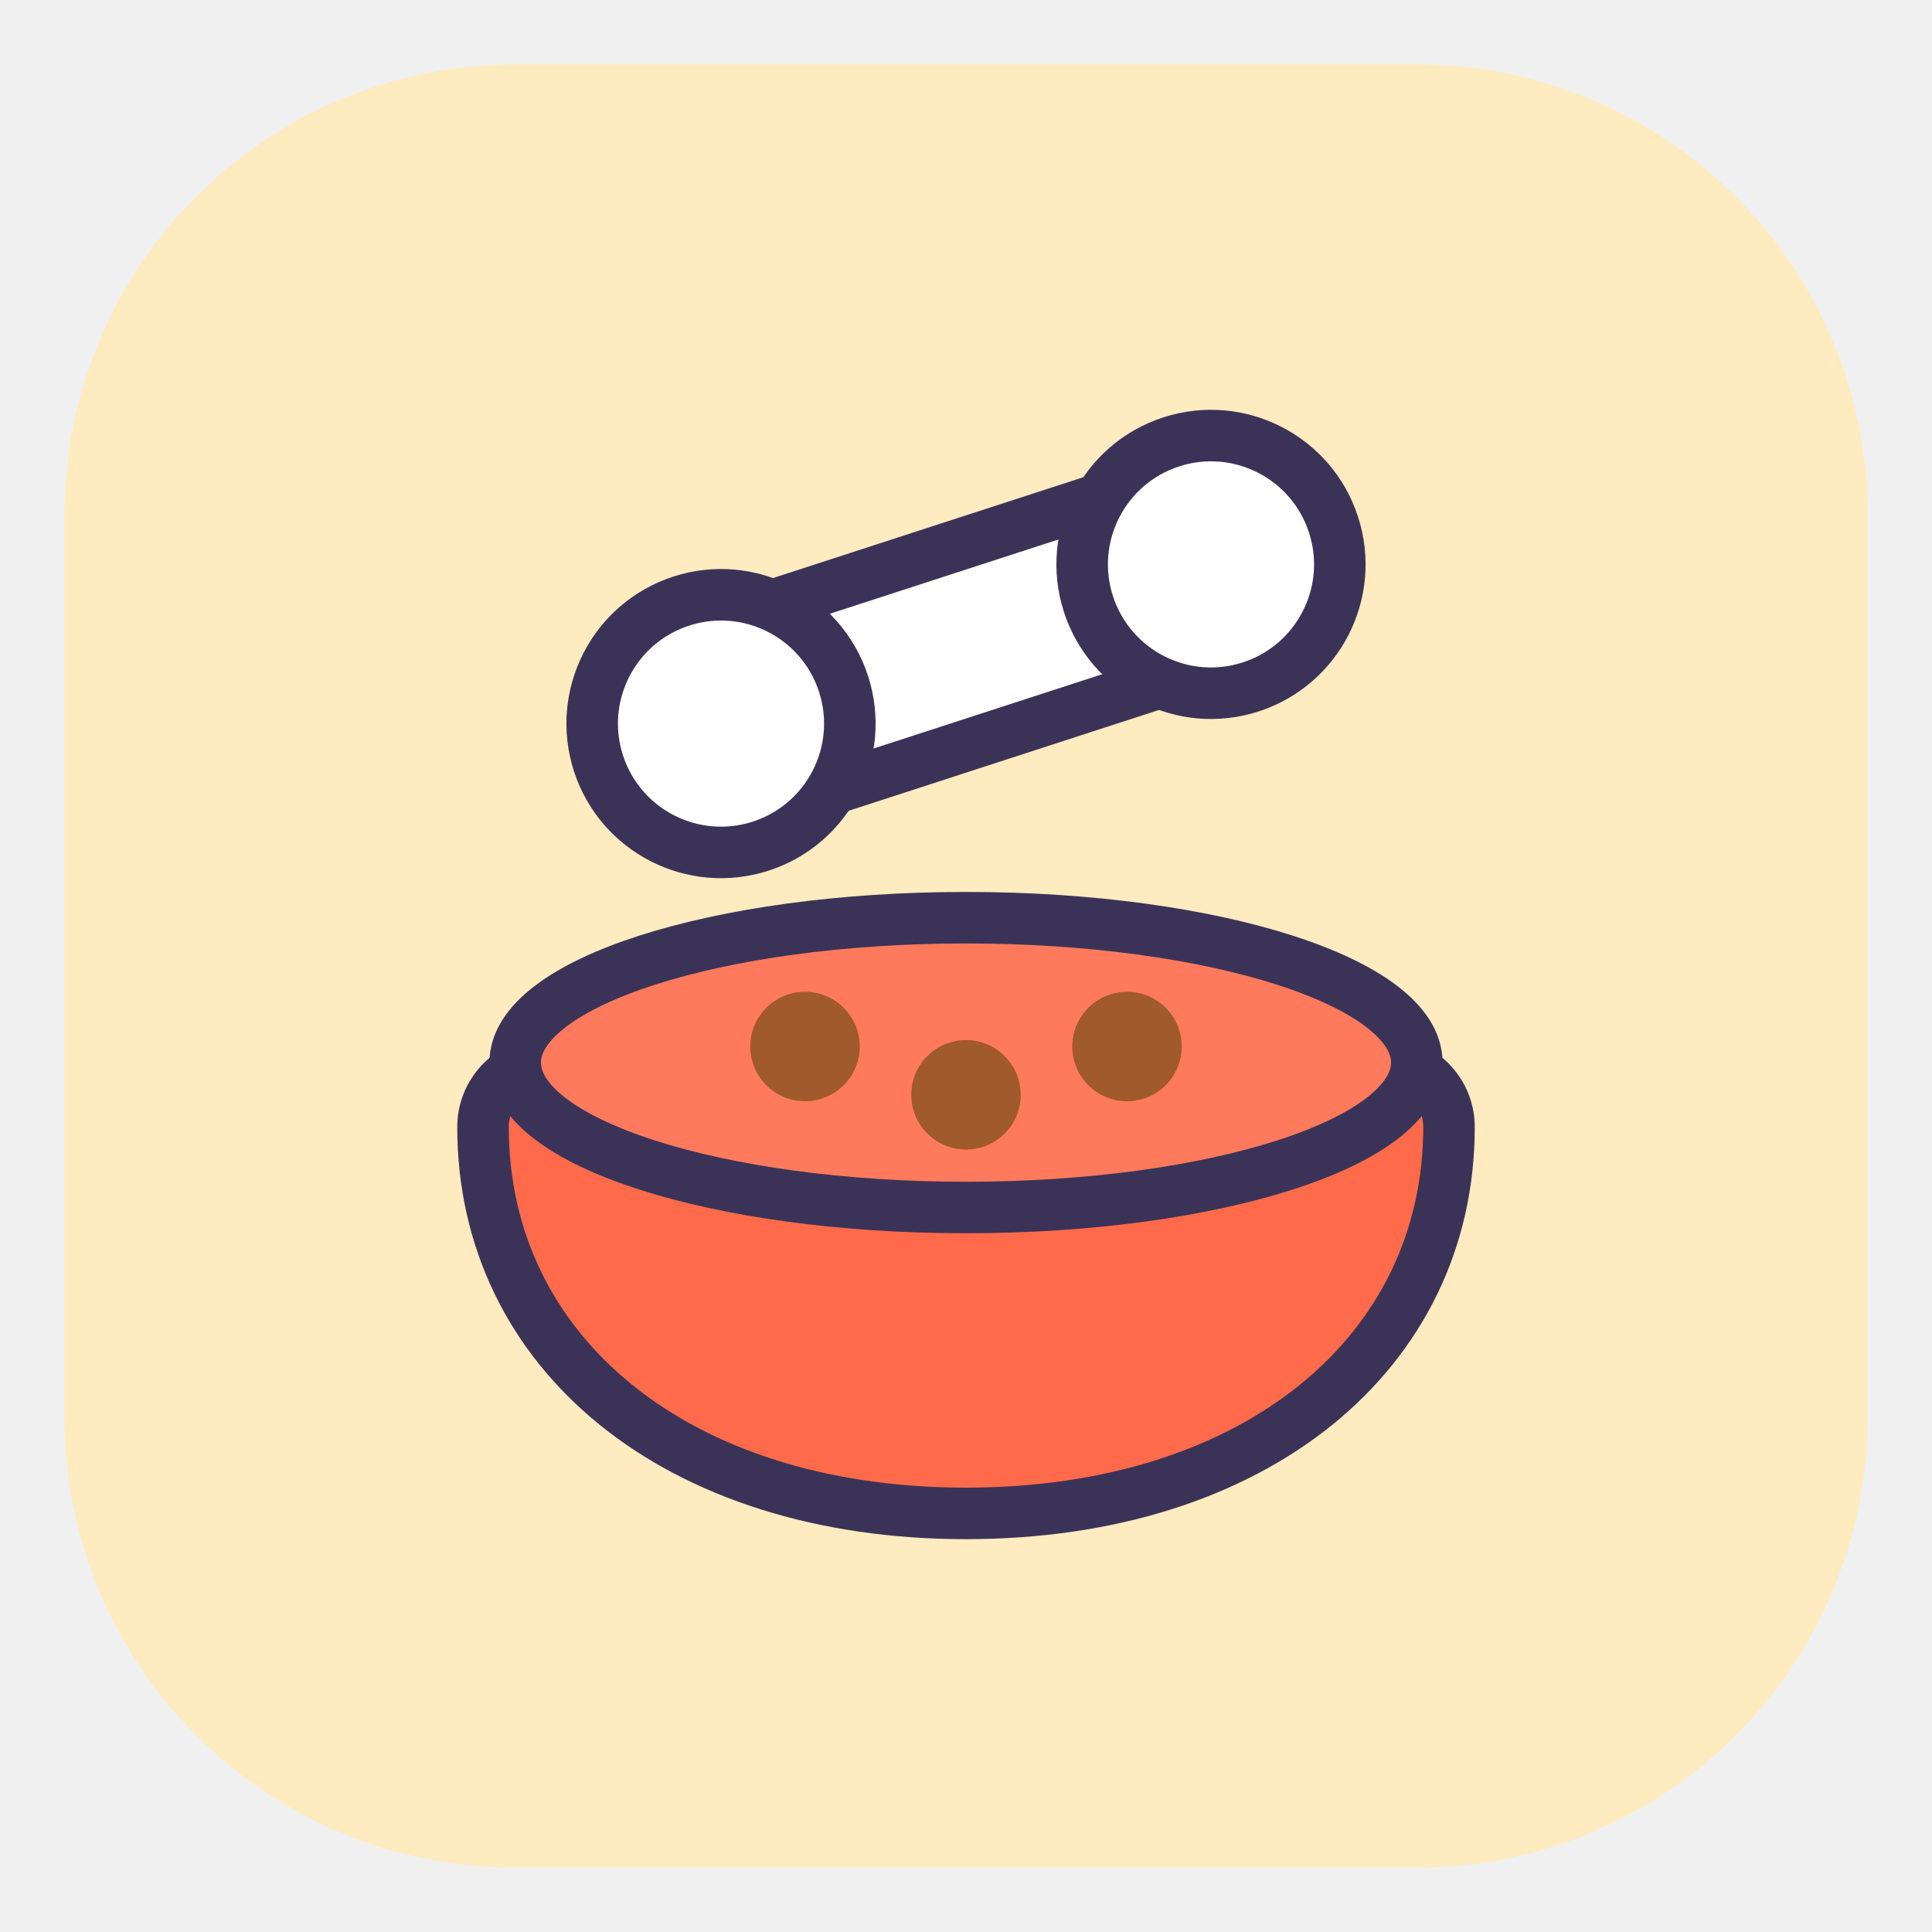
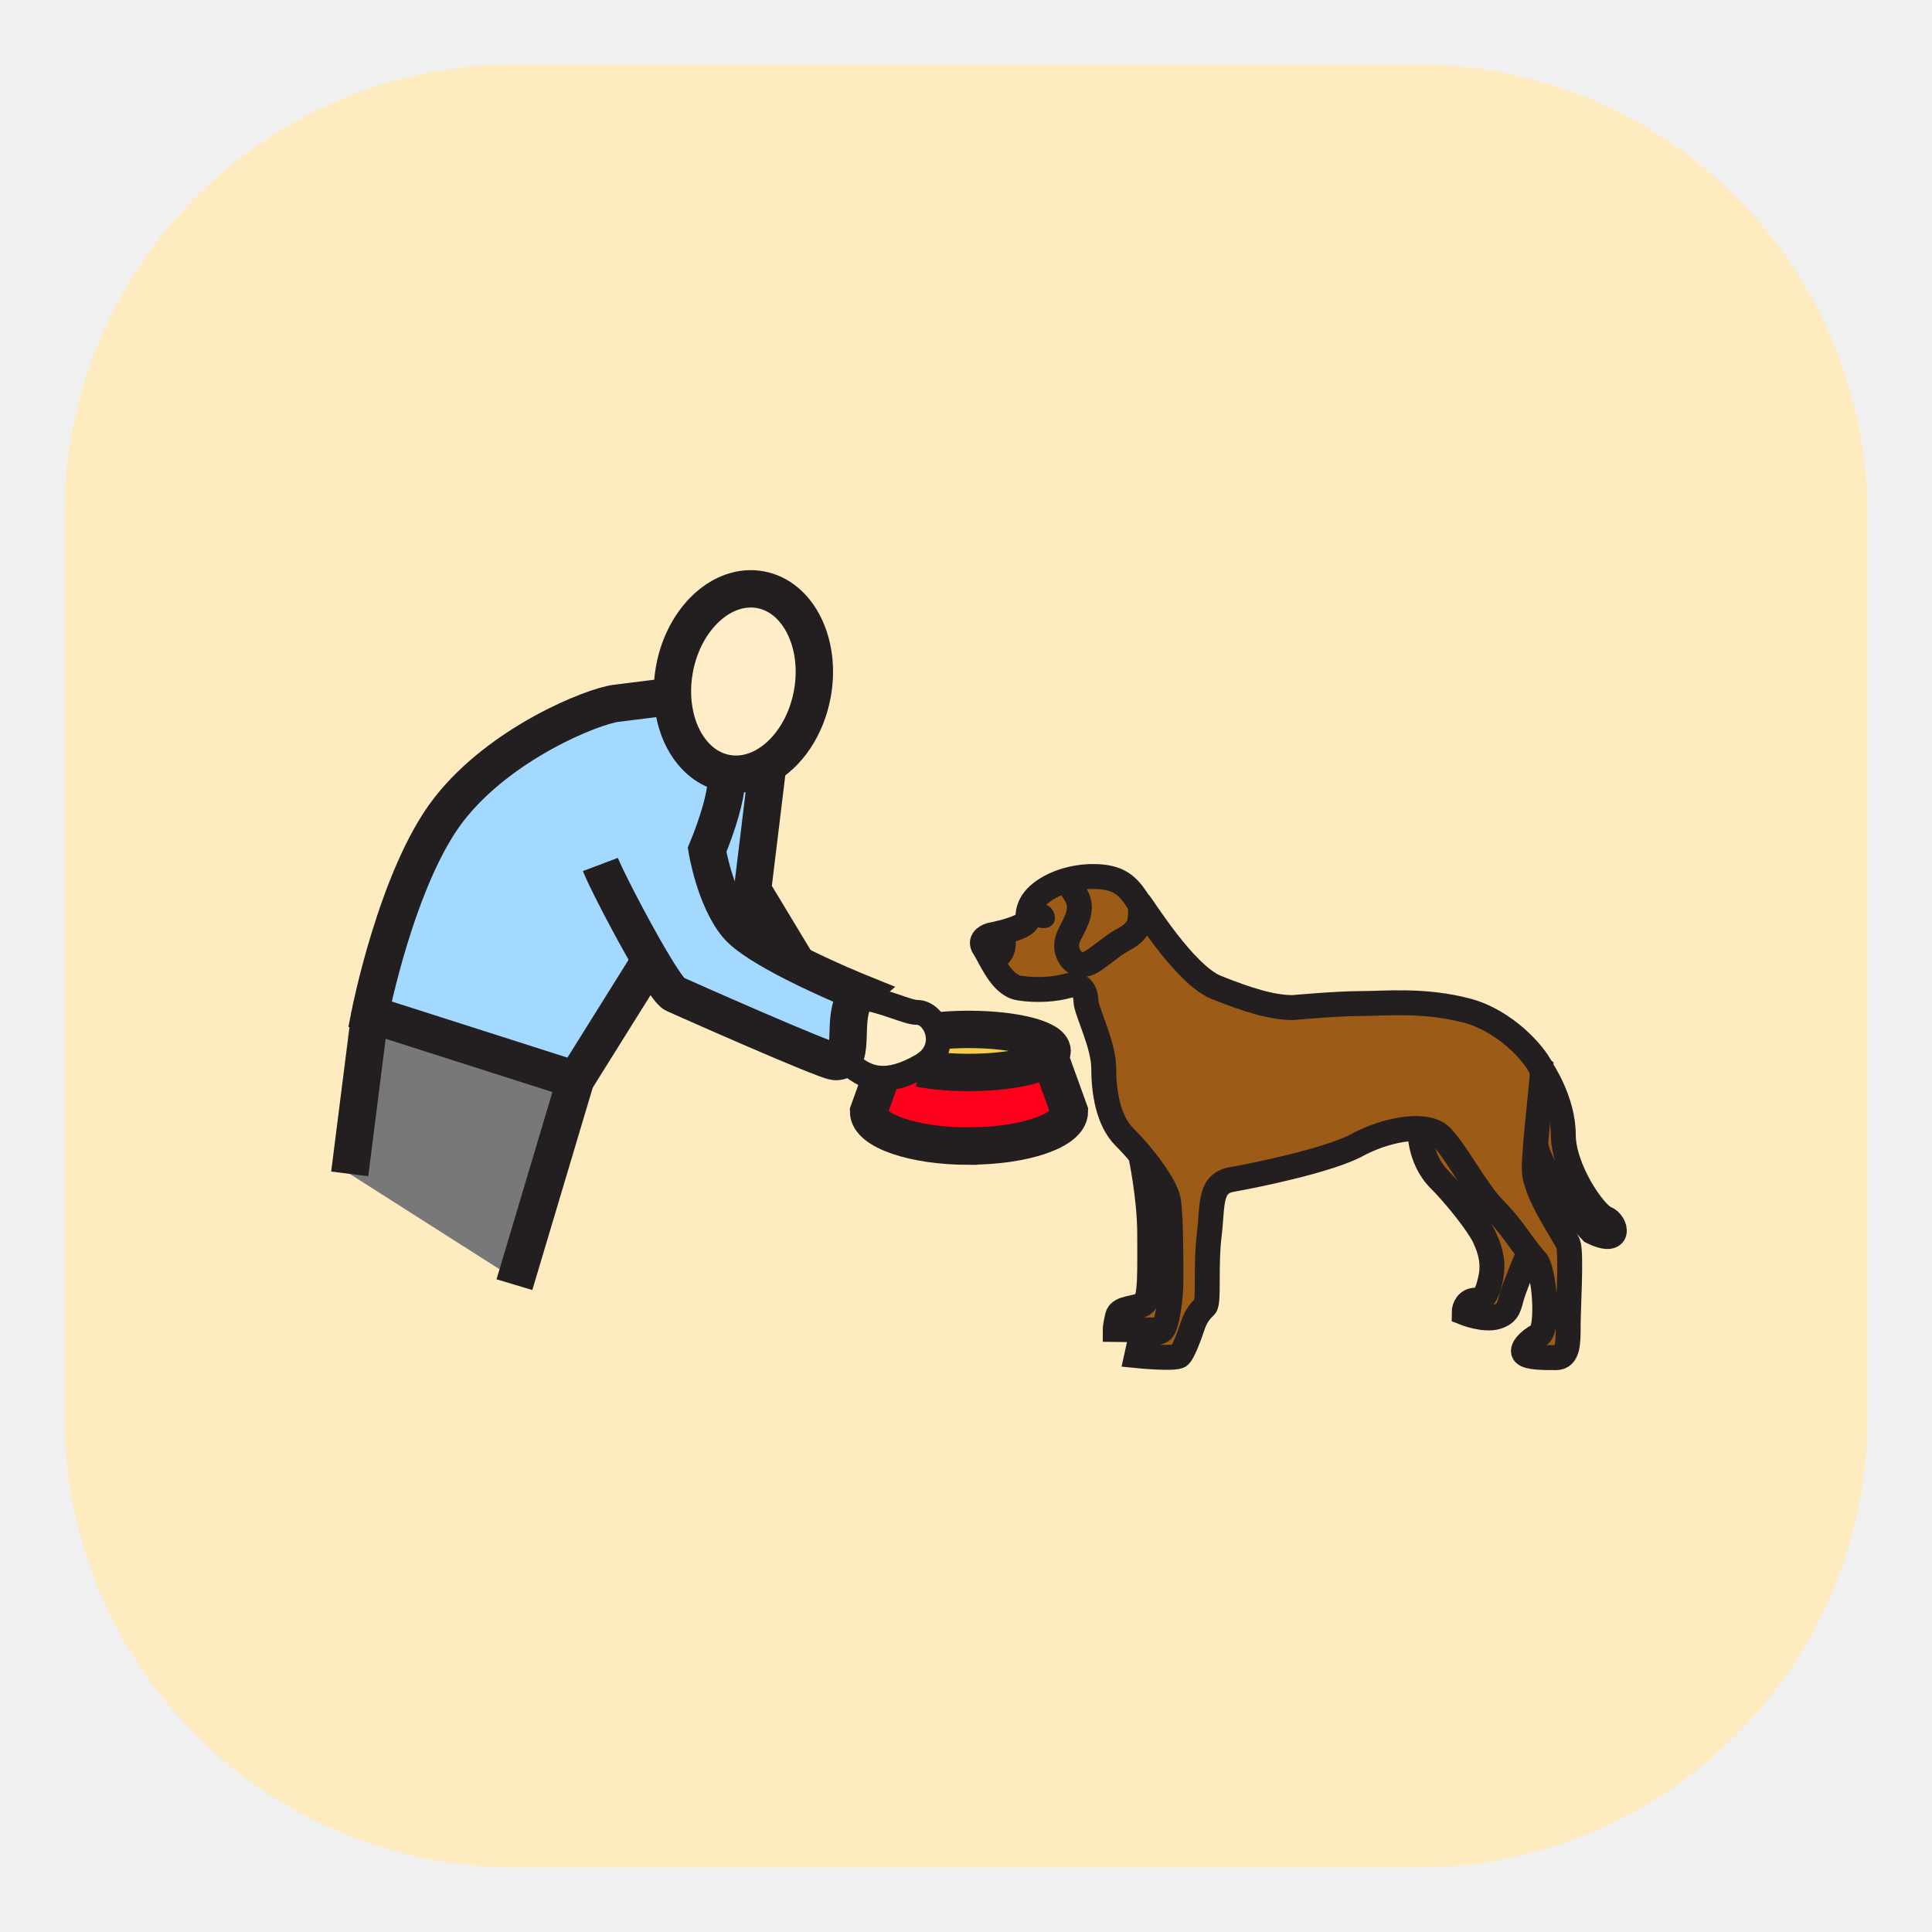
- <svg xmlns="http://www.w3.org/2000/svg" viewBox="0 0 120 120" stroke-linejoin="round" stroke-linecap="round" role="img" aria-label="Feed the pet">
+ <svg xmlns="http://www.w3.org/2000/svg" viewBox="0 0 120 120" role="img" aria-label="Feed the pet">
  <rect x="4" y="4" width="112" height="112" rx="28" fill="#FFEBC0" />
-   <g transform="rotate(-18 60 40)">
-     <rect x="42" y="34" width="36" height="12" rx="6" fill="#FFFFFF" stroke="#3B3357" stroke-width="3.2" />
-     <circle cx="44" cy="40" r="8" fill="#FFFFFF" stroke="#3B3357" stroke-width="3.2" />
-     <circle cx="76" cy="40" r="8" fill="#FFFFFF" stroke="#3B3357" stroke-width="3.2" />
-   </g>
-   <path d="M34 66 h52 a4 4 0 0 1 4 4 c0 14-12 24-30 24 s-30-10-30-24 a4 4 0 0 1 4-4 Z" fill="#FF6B4A" stroke="#3B3357" stroke-width="3.2" />
-   <ellipse cx="60" cy="66" rx="28" ry="9" fill="#FF7A5C" stroke="#3B3357" stroke-width="3.2" />
-   <g fill="#A05A2C">
-     <circle cx="50" cy="65" r="3.4" />
-     <circle cx="60" cy="68" r="3.4" />
-     <circle cx="70" cy="65" r="3.4" />
-   </g>
+   <svg x="13" y="13" width="94" height="94" viewBox="0 0 850.394 850.394" preserveAspectRatio="xMidYMid meet">
+     <path d="M523.31 531.25c7.49 8.96 14.851 19.68 15.761 26.48 1.29 9.689 1.29 33.27 1.29 43.609s-2.091 25.68-4.851 28.43l-26.47-.329s0-1.931 1.27-7.431c1.311-5.49 11.801-4.029 15.19-7.43 3.4-3.38 2.92-17.11 2.92-38.44 0-21.31-5.12-44.88-5.12-44.88l.01-.009zM680.22 516.59c5.04.29 9.271 1.641 11.95 4.33 8.24 8.23 19.87 30.83 30.05 41.01 8.021 8.021 14.431 17.84 19.311 24.181-.221.529-7.391 17.6-9.29 23.62-1.94 6.14-1.62 10.34-8.73 12.609-7.1 2.25-18.41-2.27-18.41-2.27 0-3.221 1.94-7.101 6.46-7.101 4.521 0 6.471-3.239 8.4-11.96 1.94-8.72 0-16.13-3.55-23.569-3.55-7.431-16.16-23.25-25.2-32.301-11.62-11.63-10.99-28.529-10.99-28.529v-.02zM784.56 566.94c6.311 2.42 9.25 15.989-7.76 7.51 0 0-26.24-27.38-31.569-48.66 1.27-15.89 3.8-36.87 3.8-40.73 0-.6-.24-1.43-.7-2.449.46.68 12.49 18.33 12.49 37.33-.001 19.389 17.439 44.579 23.739 46.999zM522.32 389.46c1.41 2.34.949 8.27.55 10.53-.82 4.74-4.89 8.13-8.97 10.21-5.03 2.58-9.28 6.43-13.94 9.69-3.44 2.4-6.53 5.24-11.07 4.21-4.409-1.03-7.08-5.81-7.159-10.02-.091-4.51 2.52-8.02 4.359-11.94 1.95-4.11 3.59-8.44 2.45-13.01-.78-3.08-5.35-11.36-9.08-11.4 9.98-3.39 21.12-3.6 28.32-1.35 8.359 2.6 12.08 9.75 14.17 12.59.12.17.229.32.35.45 0 .01.01.02.02.04z" fill="#9c5b16" />
+     <path d="M459.93 398.81c0-5.16 1.301-11.95 12.59-18.08 2.2-1.19 4.54-2.19 6.94-3 3.73.04 8.3 8.32 9.08 11.4 1.14 4.57-.5 8.9-2.45 13.01-1.84 3.92-4.45 7.43-4.359 11.94.079 4.21 2.75 8.99 7.159 10.02 4.54 1.03 7.63-1.81 11.07-4.21 4.66-3.26 8.91-7.11 13.94-9.69 4.08-2.08 8.149-5.47 8.97-10.21.399-2.26.86-8.19-.55-10.53.1.12.189.22.279.31 1.94 1.94 25.511 40.38 43.28 47.48 17.76 7.1 31.34 11.31 42.96 11.31 0 0 24.55-2.26 38.12-2.26s35.68-2.42 59.91 4.03c21.43 5.72 37.93 24.439 41.45 32.27 0 .011.01.011.01.011.46 1.02.7 1.85.7 2.449 0 3.86-2.53 24.841-3.8 40.73-.44 5.38-.73 10.18-.73 13.54 0 13.24 17.13 37.14 19.06 41.99 1.94 4.84 0 36.819 0 46.189s0 17.76-6.779 17.76c-6.78 0-15.5 0-17.771-2.26-2.25-2.26 2.271-7.43 8.09-10.33 5.801-2.91 3.221-37.149-1.949-42.319-1.101-1.091-2.301-2.551-3.62-4.25-4.88-6.341-11.29-16.16-19.311-24.181-10.18-10.18-21.81-32.779-30.05-41.01-2.68-2.689-6.91-4.04-11.95-4.33-10.42-.609-24.31 3.29-35.2 9.17-16.149 8.721-57.489 17.12-70.42 19.38-12.92 2.261-10.659 14.221-12.75 31.33-2.109 17.12 0 37.63-2.27 39.9-2.25 2.26-5.01 5-6.94 10.82-1.939 5.819-5.25 14.779-7.43 16.949-2.19 2.19-24.07 0-24.07 0l1.46-6.62c1.46-6.619 10.17-5 12.91-7.75 2.76-2.75 4.851-18.09 4.851-28.43s0-33.92-1.29-43.609c-.91-6.801-8.271-17.521-15.761-26.48-3.18-3.79-6.38-7.28-9.109-10.01-9.21-9.2-11.63-25.521-11.63-38.76 0-13.25-10.021-32.311-10.021-37.801 0-5.479-3.229-10.33-10.01-8.399-6.78 1.939-17.12 2.92-27.45 1.3-7.5-1.18-12.62-9.83-16.22-16.46 7.04.18 10.63-11.48 3.14-13.91 5.821-1.299 17.921-4.479 17.921-8.399zm11.34-2.42c-1.92-4.68-8.55-2.33-5.529 3.39 2.849 1.21 7.329 1.03 5.529-3.39z" fill="#9c5b16" />
+     <path d="M400.11 482.87c7.56 1.36 16.75 2.149 26.65 2.149 21.78 0 40.101-3.84 45.33-9.06l.05.05 11.17 30.92c0 10.721-25.26 19.42-56.409 19.42l-.07.08c-31.14 0-56.39-8.699-56.39-19.42l6.77-18.74c5.89.32 13.37-1.369 23.19-7.09l-.291 1.691z" fill="#ff001c" />
+     <path d="M401.77 480.36l-.01-.011c7.52-5.109 8.98-12.56 7.25-18.63 5.48-.58 11.47-.899 17.75-.899 25.851 0 46.82 5.41 46.82 12.1 0 1.05-.521 2.07-1.49 3.04-5.229 5.22-23.55 9.06-45.33 9.06-9.9 0-19.09-.789-26.65-2.149l.29-1.69c.45-.271.91-.541 1.37-.821z" fill="#f6cc4b" />
+     <path d="M305.25 382.49l24.09 39.91-.53 1.06c-13.66-6.95-27.13-14.88-32.41-21.4-12.33-15.18-16.69-42.14-16.69-42.14s12.44-29.21 10.72-43c7.34 1.38 14.7-.06 21.43-3.68l1.76.36-8.37 68.89z" fill="#a3d9ff" />
+     <path d="M365.54 440.18a13.2 13.2 0 0 0-1.85 1.96c-8.98 11.46-.14 35.91-10.81 36.721a7.8 7.8 0 0 1-1.51-.03c-6.16-.62-83.34-34.88-89.98-37.88-2.29-1.04-7.51-8.86-13.53-19.06l-42.05 67.28L90.27 452.26s15.23-77.57 44.32-115c29.09-37.44 80.86-58.02 93.88-59.65 13.01-1.64 31.81-4 31.81-4h.01c.91 21.98 12.74 40.05 30.14 43.31 1.72 13.79-10.72 43-10.72 43s4.36 26.96 16.69 42.14c5.28 6.52 18.75 14.45 32.41 21.4 18.19 9.24 36.73 16.72 36.73 16.72z" fill="#a3d9ff" />
+     <path fill="#787878" d="M205.81 489.17L172.5 600.75 170 600l-91.1-57.99 11.37-89.75z" />
+     <path d="M409.01 461.72c1.73 6.07.27 13.521-7.25 18.63l.01.011c-.46.279-.92.55-1.37.819-9.82 5.721-17.3 7.41-23.19 7.09-9.25-.5-14.58-5.989-18.79-8.64l-5.54-.77c10.67-.811 1.83-25.261 10.81-36.721 17.46 2.99 28.39 9.12 33.99 9.12 5.03.001 9.67 4.591 11.33 10.461zM309.78 213.78c21.37 4.01 34.35 30.35 29.01 58.83-3.52 18.71-14.06 33.68-26.93 40.63-6.73 3.62-14.09 5.06-21.43 3.68-17.4-3.26-29.23-21.33-30.14-43.31-.22-5.02.15-10.24 1.14-15.53 5.35-28.48 27-48.31 48.35-44.3z" fill="#ffeec8" class="aac-skin-fill" />
+     <g fill="none" stroke="#231f20">
+       <path d="M403.63 462.4c1.73-.25 3.52-.48 5.38-.681 5.48-.58 11.47-.899 17.75-.899 25.851 0 46.82 5.41 46.82 12.1 0 1.05-.521 2.07-1.49 3.04-5.229 5.22-23.55 9.06-45.33 9.06-9.9 0-19.09-.789-26.65-2.149-.04 0-.09-.01-.13-.021" stroke-width="21" />
+       <path d="M472.14 476.01l11.17 30.92c0 10.721-25.26 19.42-56.409 19.42l-.07.08c-31.14 0-56.39-8.699-56.39-19.42l6.77-18.74 1.21-3.369" stroke-width="21" />
+       <path d="M522.3 389.42c-.12-.13-.229-.28-.35-.45-2.09-2.84-5.811-9.99-14.17-12.59-7.2-2.25-18.34-2.04-28.32 1.35-2.4.81-4.74 1.81-6.94 3-11.289 6.13-12.59 12.92-12.59 18.08 0 3.92-12.1 7.1-17.92 8.4-1.85.41-3.069.64-3.069.64s-7.11 1.95-3.561 7.12c.98 1.42 2.12 3.64 3.49 6.15 3.6 6.63 8.72 15.28 16.22 16.46 10.33 1.62 20.67.64 27.45-1.3 6.78-1.931 10.01 2.92 10.01 8.399 0 5.49 10.021 24.551 10.021 37.801 0 13.239 2.42 29.56 11.63 38.76 2.729 2.729 5.93 6.22 9.109 10.01 7.49 8.96 14.851 19.68 15.761 26.48 1.29 9.689 1.29 33.27 1.29 43.609s-2.091 25.68-4.851 28.43c-2.74 2.75-11.45 1.131-12.91 7.75l-1.46 6.62s21.88 2.19 24.07 0c2.18-2.17 5.49-11.13 7.43-16.949 1.931-5.82 4.69-8.561 6.94-10.82 2.27-2.271.16-22.78 2.27-39.9 2.091-17.109-.17-29.069 12.75-31.33 12.931-2.26 54.271-10.659 70.42-19.38 10.891-5.88 24.78-9.779 35.2-9.17 5.04.29 9.271 1.641 11.95 4.33 8.24 8.23 19.87 30.83 30.05 41.01 8.021 8.021 14.431 17.84 19.311 24.181 1.319 1.699 2.52 3.159 3.62 4.25 5.17 5.17 7.75 39.409 1.949 42.319-5.819 2.9-10.34 8.07-8.09 10.33 2.271 2.26 10.99 2.26 17.771 2.26 6.779 0 6.779-8.39 6.779-17.76s1.94-41.35 0-46.189c-1.93-4.851-19.06-28.75-19.06-41.99 0-3.36.29-8.16.73-13.54 1.27-15.89 3.8-36.87 3.8-40.73 0-.6-.24-1.43-.7-2.449" stroke-width="14" />
+       <path d="M748.32 482.6c-3.521-7.83-20.021-26.55-41.45-32.27-24.23-6.45-46.34-4.03-59.91-4.03s-38.12 2.26-38.12 2.26c-11.62 0-25.2-4.21-42.96-11.31-17.77-7.1-41.34-45.54-43.28-47.48-.09-.09-.18-.19-.279-.31M523.3 531.26s5.12 23.57 5.12 44.88c0 21.33.48 35.061-2.92 38.44-3.39 3.4-13.88 1.939-15.19 7.43-1.27 5.5-1.27 7.431-1.27 7.431l26.47.329M680.22 516.61s-.63 16.899 10.99 28.529c9.04 9.051 21.65 24.87 25.2 32.301 3.55 7.439 5.49 14.85 3.55 23.569-1.93 8.721-3.88 11.96-8.4 11.96-4.52 0-6.46 3.88-6.46 7.101 0 0 11.311 4.52 18.41 2.27 7.11-2.27 6.79-6.47 8.73-12.609 1.899-6.021 9.069-23.091 9.29-23.62l.01-.011" stroke-width="14" />
+       <path d="M748.31 482.59l.011.01c0 .011.01.011.01.011.46.68 12.49 18.33 12.49 37.33 0 19.39 17.439 44.579 23.739 47 6.311 2.42 9.25 15.989-7.76 7.51 0 0-26.24-27.38-31.569-48.66M479.43 377.73h.03c3.73.04 8.3 8.32 9.08 11.4 1.14 4.57-.5 8.9-2.45 13.01-1.84 3.92-4.45 7.43-4.359 11.94.079 4.21 2.75 8.99 7.159 10.02 4.54 1.03 7.63-1.81 11.07-4.21 4.66-3.26 8.91-7.11 13.94-9.69 4.08-2.08 8.149-5.47 8.97-10.21.399-2.26.86-8.19-.55-10.53-.011-.02-.021-.03-.021-.04a2.64 2.64 0 0 0-.35-.45M442.01 407.21c7.49 2.43 3.9 14.09-3.14 13.91-.16 0-.33 0-.5-.02" stroke-width="14" />
+       <path d="M465.74 399.78c-3.021-5.72 3.609-8.07 5.529-3.39 1.801 4.42-2.679 4.6-5.529 3.39z" stroke-width="7" />
+       <path d="M260.29 273.61c-.22-5.02.15-10.24 1.14-15.53 5.35-28.48 27-48.31 48.35-44.3 21.37 4.01 34.35 30.35 29.01 58.83-3.52 18.71-14.06 33.68-26.93 40.63-6.73 3.62-14.09 5.06-21.43 3.68-17.4-3.26-29.23-21.33-30.14-43.31z" stroke-width="21" />
+       <path d="M219.75 368.15c2.38 6.32 16.67 34.33 28.11 53.74 6.02 10.2 11.24 18.02 13.53 19.06 6.64 3 83.82 37.26 89.98 37.88.54.06 1.04.07 1.51.03 10.67-.811 1.83-25.261 10.81-36.721a13.2 13.2 0 0 1 1.85-1.96s-18.54-7.479-36.73-16.72c-13.66-6.95-27.13-14.88-32.41-21.4-12.33-15.18-16.69-42.14-16.69-42.14s12.44-29.21 10.72-43" stroke-width="21" />
+       <path d="M260.28 273.61s-18.8 2.36-31.81 4c-13.02 1.63-64.79 22.21-93.88 59.65-29.09 37.43-44.32 115-44.32 115l115.54 36.91 42.05-67.28" stroke-width="21" />
+       <path d="M363.69 442.14c17.46 2.99 28.39 9.12 33.99 9.12 5.03 0 9.67 4.59 11.33 10.46 1.73 6.07.27 13.521-7.25 18.63" stroke-width="14" />
+       <path stroke-width="21" d="M329.34 422.4l-24.09-39.91 8.37-68.89M205.81 489.17L172.5 600.75l-1.05 3.5" />
+       <path d="M358.42 479.63c4.21 2.65 9.54 8.14 18.79 8.64 5.89.32 13.37-1.369 23.19-7.09.45-.27.91-.54 1.37-.819 1.25-.761 2.54-1.591 3.87-2.48" stroke-width="14" />
+       <path stroke-width="21" d="M90.27 452.26L78.9 542.01" />
+     </g>
+     <path fill="none" d="M0 0h850.394v850.394H0z" />
+   </svg>
</svg>
